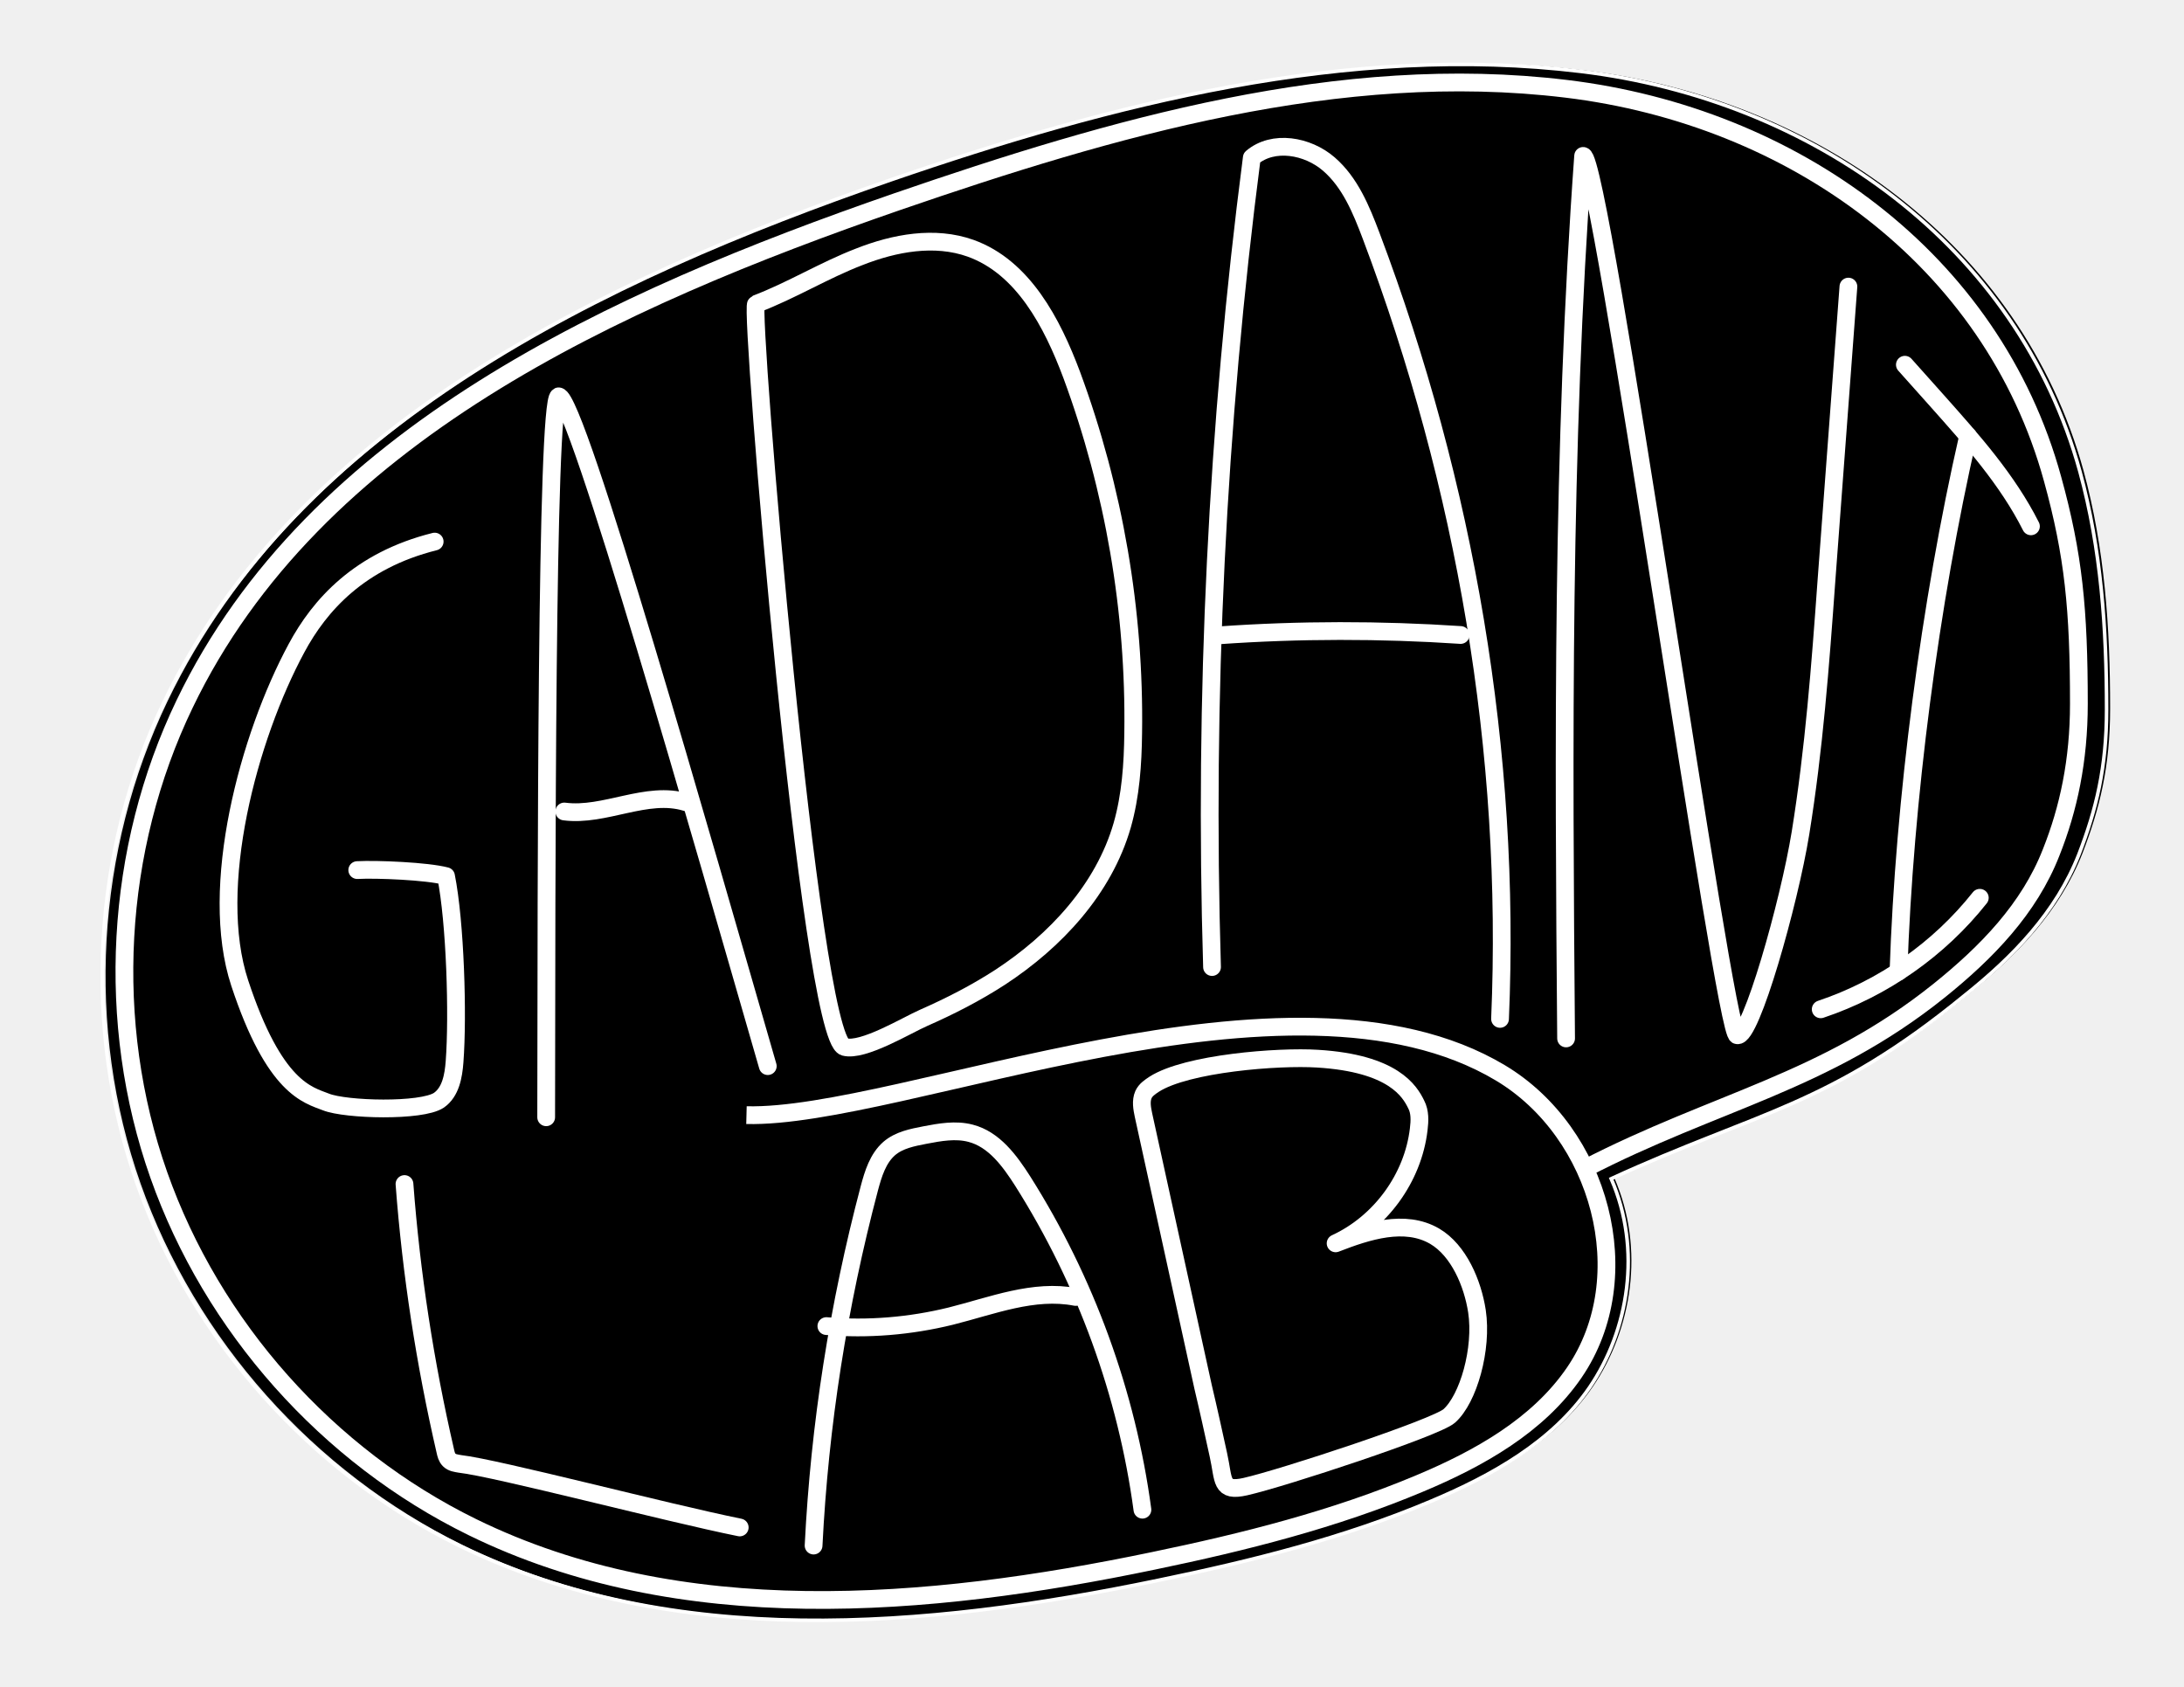
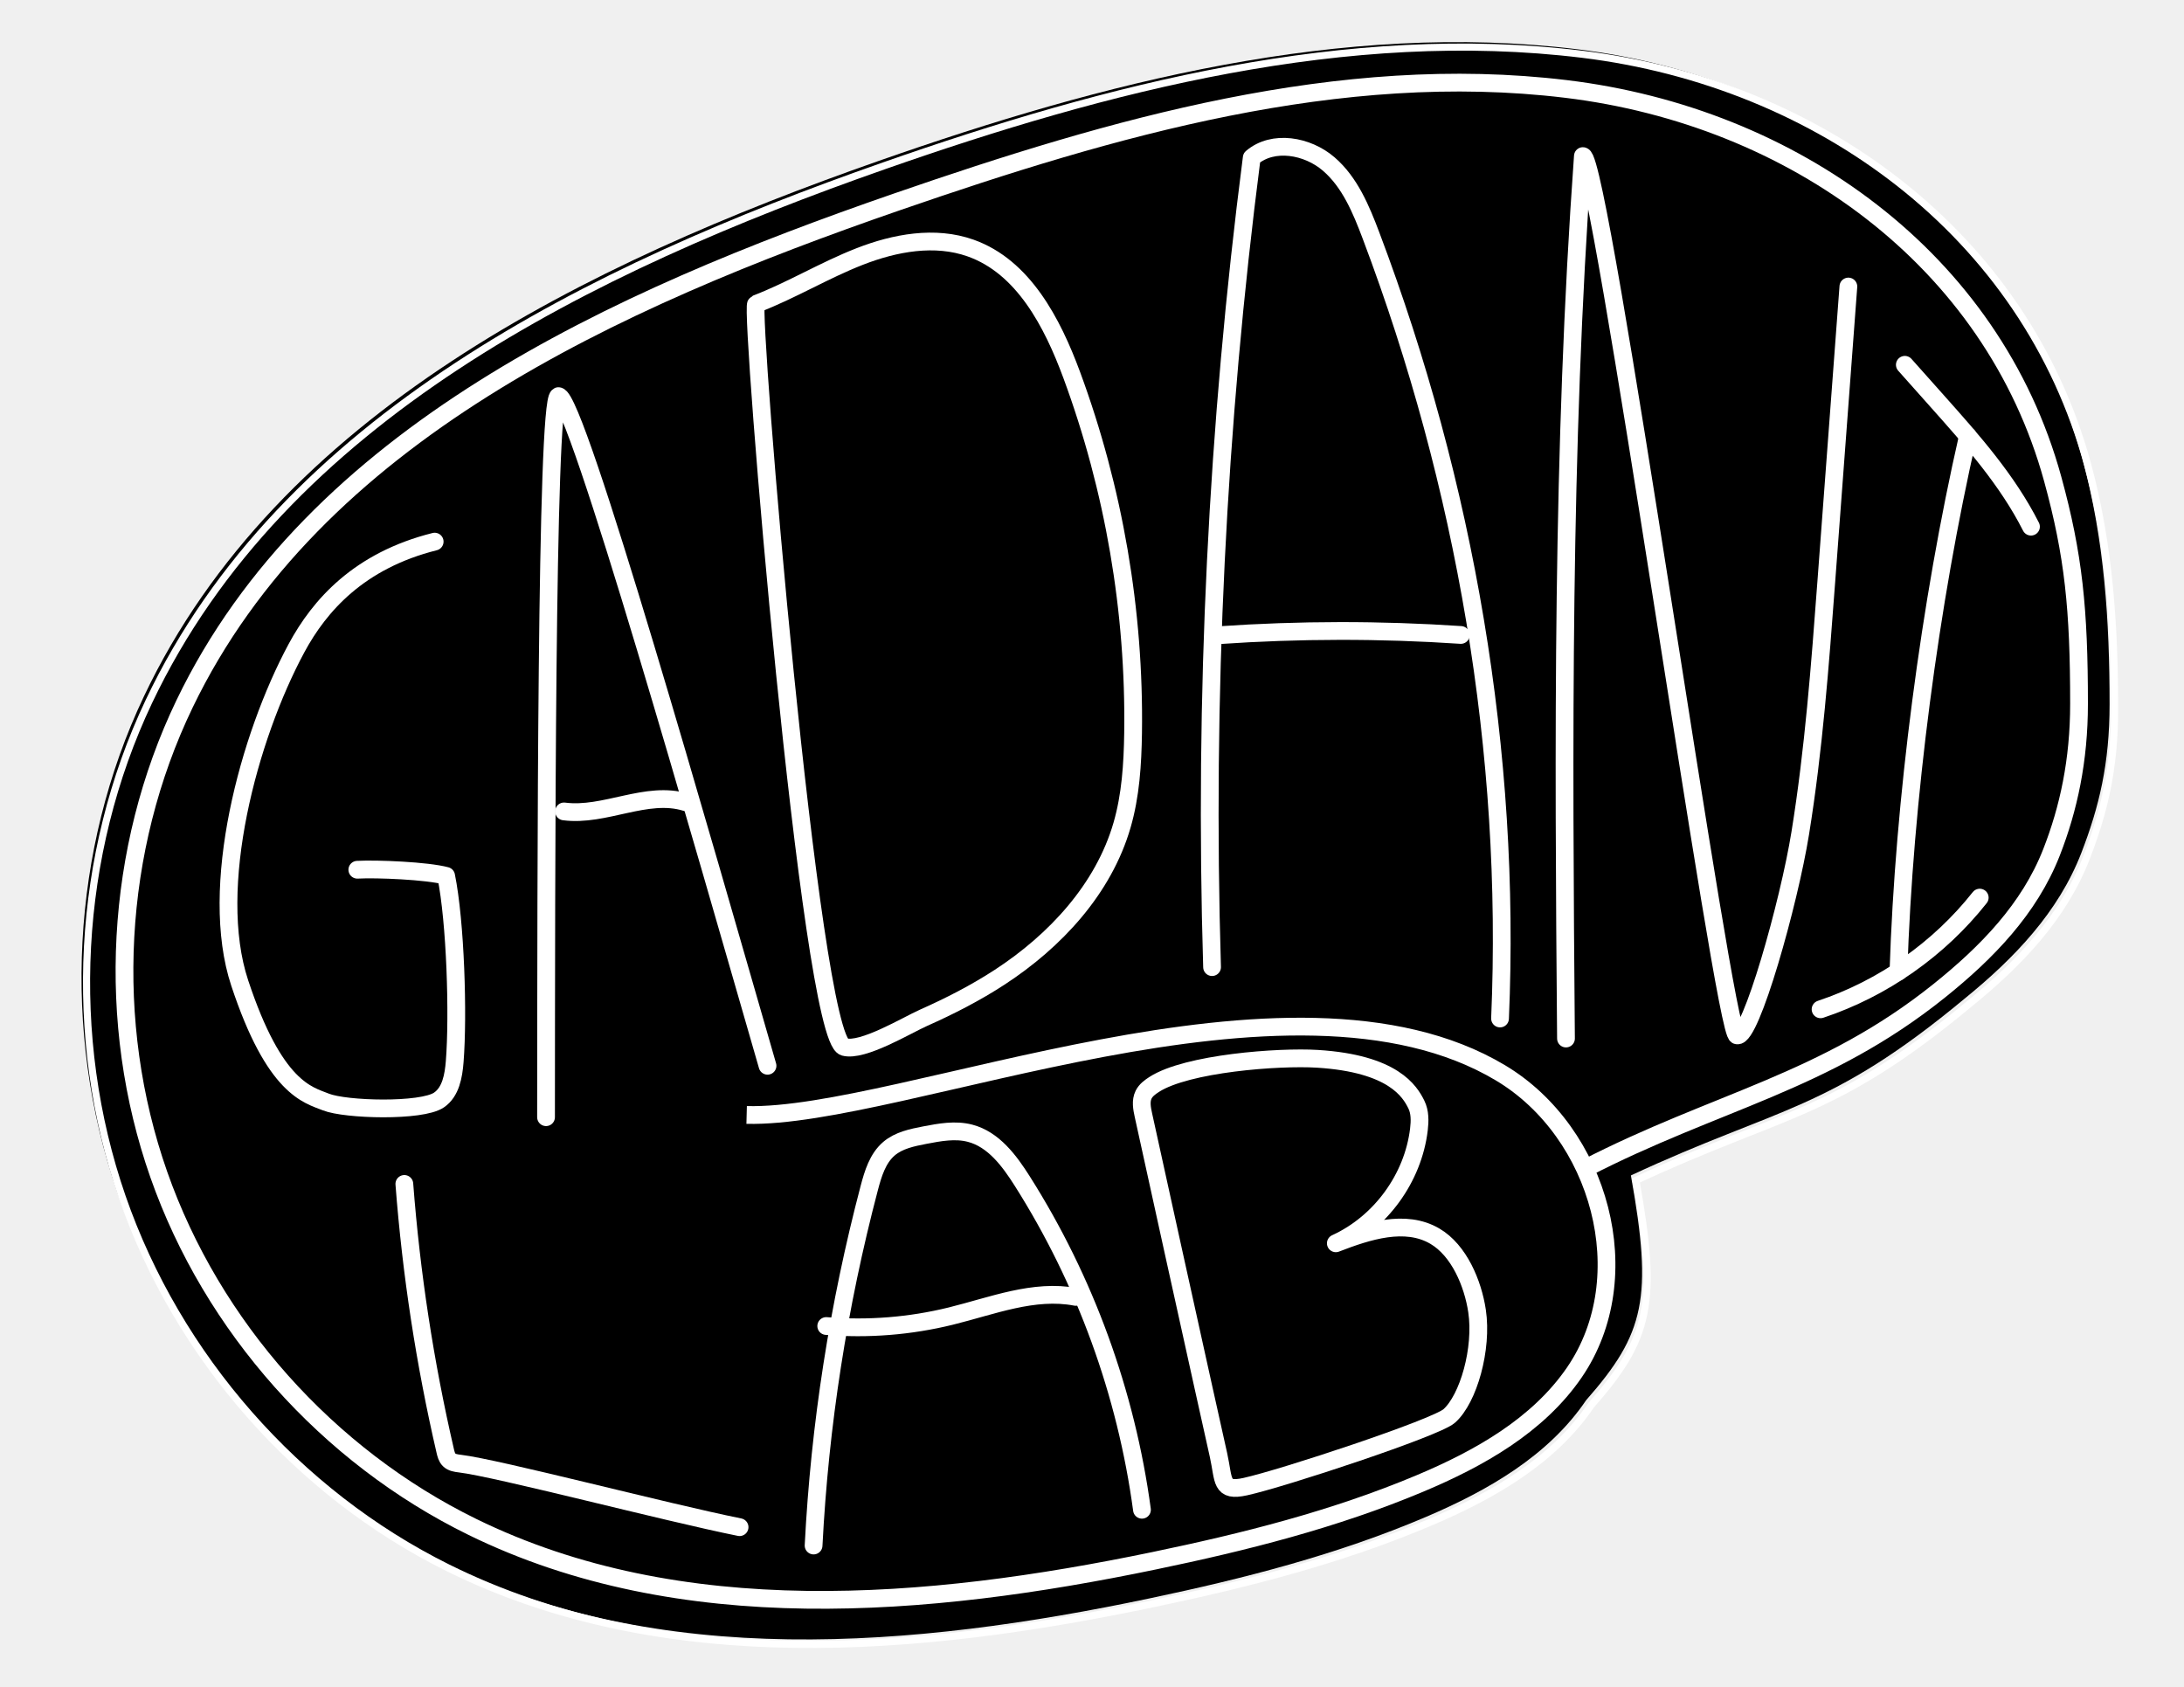
<svg xmlns="http://www.w3.org/2000/svg" version="1.1" id="Layer_1" x="0px" y="0px" viewBox="0 0 615 475" style="enable-background:new 0 0 615 475;" xml:space="preserve">
  <style type="text/css">
	.st0{fill:none;stroke:#FFFFFF;stroke-width:5;stroke-miterlimit:10;}
	.st1{fill:none;stroke:#FFFFFF;stroke-width:5;stroke-linecap:round;stroke-linejoin:round;stroke-miterlimit:10;}
- 	.st2{fill:none;stroke:#FFFFFF;stroke-miterlimit:10;}
+ 	.st2{fill:none;stroke:#FFFFFF;stroke-width:2;stroke-miterlimit:10;}
+ 	.st3{fill:none;stroke:#FFFFFF;stroke-miterlimit:10;}
</style>
-   <path d="M454.6,331.7c8.7,20,4.9,42.7-6.1,58.8c-10.5,15.3-27.5,24.8-44.6,32c-24.6,10.4-50.7,16.9-76.9,22.3  c-65.5,13.6-136.7,19.6-196.8-9.8c-41.8-20.5-75.1-57.8-90.6-101.7S27,239.4,47.2,197.4c37.4-77.7,123-118.8,204.5-147  c62.3-21.5,129-38.5,194.4-30.6S569.2,69,586.7,132.5c6,22,7.5,44.2,7.5,67c0,16.3-2.9,28.1-7.8,40.8c-6.4,16.3-18.6,28.9-32.3,39.8  C516,311.3,496,312.7,454.6,331.7z" />
-   <path class="st0" d="M210.2,314c43.6,1.1,152.9-47.4,212.3-11.9c28.1,16.8,39.3,57.4,20.8,84.4c-10.2,14.9-26.8,24.2-43.5,31.2  c-24,10.1-49.4,16.5-75,21.8C261,452.8,191.6,458.7,133,430c-40.8-20-73.2-56.4-88.3-99.2S32.3,239.1,52,198.2  C88.4,122.5,173.1,84.3,252.6,56.8C313.3,35.9,377.2,17.3,441,25S561,72.9,578,134.9c5.9,21.4,7.4,36.6,7.4,63.3  c0,15.9-2.9,29.5-7.8,41.8c-6.2,15.9-18.2,28.2-31.5,38.9c-32.4,26-63,31.1-99.9,50.2" />
-   <path class="st1" d="M122.4,152.5c-21.2,5.3-32.4,17.9-38.9,30c-13.5,25-24.9,67.3-16,94.3c9.8,29.7,19.2,31.5,24.3,33.5  c5.5,2.2,26.9,2.8,31.8-0.5c3.3-2.3,4.1-6.8,4.4-10.8c1-13.2,0.2-39.3-2.4-52.3c-5.3-1.4-19.5-2-25-1.7" />
-   <path class="st1" d="M153.8,314.6c0.1-67.7,0-201.4,3.5-203c5,0,40.6,125.3,58.9,188.6" />
-   <path class="st1" d="M212.9,85.6c10-3.8,19.2-9.5,29.1-13.3c9.9-3.9,21.2-6,31.3-2.4c14.8,5.3,23,21,28.5,35.7  c11.9,32.2,17.8,66.5,17.3,100.8c-0.1,8.8-0.7,17.6-3.1,26c-5.2,18-18.8,32.6-34.4,42.8c-6.8,4.4-14,8.1-21.5,11.4  c-4.8,2.1-17.1,9.6-22.3,8.2C228.1,292.2,211,86.3,212.9,85.6z" />
-   <path class="st1" d="M341.3,272.3c-2.3-76.1,1.4-152.4,11.2-227.9c6-5.1,15.7-3.4,21.7,1.8s9.1,12.8,11.9,20.2  c26.5,70.2,39.5,145.5,36.3,220.5" />
-   <path class="st1" d="M441,292.4c-0.7-82.9-1.2-165.8,4.8-248.5c5,0,39.8,248.5,43.4,247.6c3.8,0.9,14.6-37.2,17.8-56.9  c3.8-23.5,5.6-47.2,7.3-70.9c2.1-27.7,4.1-55.3,6.2-83" />
-   <path class="st1" d="M536.4,102.7c3.1,3.4,6.1,6.9,9.2,10.3c9.8,11,19.7,22.1,26.3,35.2" />
-   <path class="st1" d="M512.7,284.2c17.6-5.9,33.3-16.9,44.8-31.4" />
-   <path class="st1" d="M554.2,122.8c-10.7,46.8-18,102.8-19.6,150.8" />
-   <path class="st1" d="M193.2,225.9c-11.1-3.4-22.9,4.1-34.3,2.6" />
-   <path class="st1" d="M343.2,178.9c22.7-1.6,45.5-1.6,68.1-0.1" />
-   <path class="st1" d="M113.9,333.4c1.9,25.3,5.8,50.5,11.5,75.2c0.2,0.9,0.4,1.8,1.1,2.5c0.8,0.8,1.9,0.9,3,1.1  c10.5,1.2,58,13.7,78.8,17.9" />
-   <path class="st1" d="M229.1,435.2c1.7-34,7-67.7,15.7-100.6c1.1-4.1,2.4-8.4,5.6-11.2c2.8-2.4,6.5-3.1,10.1-3.8  c4.2-0.8,8.6-1.6,12.8-0.5c6.6,1.7,11,7.7,14.7,13.5c17.7,28,29.3,59.8,33.7,92.5" />
-   <path class="st1" d="M322,314c-0.4-1.9-0.8-4,0-5.8c0.6-1.3,1.8-2.1,3-2.9c9.2-5.9,35-7.9,46-7.2c21.4,1.3,26,9.2,27.8,12.9  c1.1,2.1,1,4.6,0.7,7c-1.6,13.7-10.8,26.3-23.4,32.1c9-3.5,19.5-6.9,27.9-2c6.8,4,10.7,13.3,11.9,21.1c1.6,10.6-2.4,24.7-7.8,29.5  c-3.7,3.3-46.8,17.5-57.4,19.9c-7.1,1.6-6-1.7-7.6-8.9c-1.4-6.4-2.8-12.8-4.3-19.1C333.2,365.1,327.6,339.5,322,314z" />
-   <path class="st1" d="M232.7,373.4c11.7,1,23.6,0,35-2.8c11.6-2.9,23.4-7.7,35.2-5.4" />
-   <path class="st2" d="M453.7,331.9c8.7,20,4.9,42.7-6.1,58.8c-10.5,15.3-27.5,24.8-44.6,32c-24.6,10.4-50.7,16.9-76.9,22.3  c-65.5,13.6-136.7,19.6-196.8-9.8c-41.8-20.5-75.1-57.8-90.6-101.7S26,239.6,46.2,197.7c37.4-77.7,123-118.8,204.5-147  c62.3-21.5,129-38.5,194.4-30.6s123.1,49.1,140.6,112.7c6,22,7.5,44.2,7.5,67c0,16.3-2.9,28.1-7.8,40.8  c-6.4,16.3-18.6,28.9-32.3,39.8C515,311.6,495.1,312.9,453.7,331.9z" />
-   <path class="st2" d="M426.2,304.2" />
+   <path d="M459.248,330.978c6.192,34.538,3.933,44.495-12.599,63.287  c-10.627,15.703-27.792,25.49-45.103,32.868  c-24.938,10.63-51.309,17.365-77.794,22.933  c-66.305,13.955-138.308,20.154-199.124-10.051  c-42.311-21.017-76.019-59.316-91.638-104.403s-12.921-96.415,7.514-139.481  C78.332,116.409,165.027,74.19,247.491,45.29  c63.036-22.091,130.519-39.525,196.731-31.41s124.609,50.412,142.252,115.632  c6.102,22.564,7.57,45.37,7.57,68.776c0,16.744-2.92,28.838-7.943,41.847  c-6.455,16.723-18.867,29.647-32.67,40.888  C514.942,313.036,501.157,311.467,459.248,330.978z" />
+   <path class="st0" d="M210.25,313.95c43.55,1.13,152.86-47.36,212.27-11.86  c28.08,16.78,39.3,57.42,20.79,84.39  c-10.24,14.92-26.78,24.22-43.46,31.23c-24.03,10.1-49.44,16.5-74.96,21.79  c-63.89,13.26-133.27,19.15-191.87-9.55  c-40.77-19.97-73.25-56.36-88.3-99.2s-12.45-91.61,7.24-132.53  c36.45-75.75,121.14-113.91,200.6-141.37  c60.74-20.99,124.61-39.51,188.41-31.8S561.04,72.95,578.04,134.92  c5.88,21.44,7.402,36.617,7.402,63.27c0,15.91-2.922,29.48-7.762,41.84  C571.46,255.92,559.5,268.2,546.2,278.88  c-32.4,26.03-62.95,31.11-99.88,50.17" />
+   <path class="st1" d="M122.4,152.51C101.16,157.83,89.99,170.44,83.5,182.49  c-13.47,25.01-24.93,67.34-16,94.3c9.84,29.74,19.21,31.49,24.26,33.51  c5.52,2.21,26.92,2.79,31.84-0.55c3.34-2.27,4.12-6.79,4.44-10.82  c1.04-13.19,0.23-39.34-2.41-52.3c-5.35-1.44-19.48-2.03-25.01-1.73" />
+   <path class="st1" d="M153.76,314.58c0.06-67.69,0-201.44,3.49-203.04  c5.01,0,40.59,125.29,58.88,188.56" />
+   <path class="st1" d="M212.91,85.59c9.98-3.83,19.18-9.46,29.14-13.35  c9.95-3.89,21.21-5.97,31.28-2.39c14.84,5.27,23,20.97,28.46,35.74  c11.88,32.16,17.77,66.53,17.28,100.81c-0.13,8.75-0.68,17.58-3.12,25.98  c-5.22,17.96-18.78,32.57-34.44,42.78  c-6.8,4.43-14.04,8.14-21.45,11.43c-4.76,2.12-17.15,9.64-22.32,8.22  C228.14,292.2,211.04,86.31,212.91,85.59z" />
+   <path class="st1" d="M341.31,272.32C339,196.22,342.73,119.93,352.48,44.41  c6-5.13,15.69-3.39,21.67,1.76s9.13,12.78,11.92,20.17  c26.49,70.15,39.55,145.54,36.33,220.45" />
+   <path class="st1" d="M440.97,292.43c-0.7-82.86-1.19-165.83,4.76-248.48  c5.01,0,39.8,248.48,43.43,247.59c3.82,0.88,14.6-37.21,17.78-56.95  c3.79-23.46,5.57-47.2,7.34-70.9c2.07-27.67,4.14-55.34,6.21-83.01" />
+   <path class="st1" d="M536.39,102.72c3.07,3.45,6.14,6.9,9.22,10.35  c9.78,10.97,19.66,22.11,26.3,35.23" />
+   <path class="st1" d="M512.66,284.2C530.22,278.34,546,267.27,557.48,252.75" />
+   <path class="st1" d="M554.15,122.8c-10.69,46.84-18.02,102.76-19.56,150.78" />
+   <path class="st1" d="M193.16,225.91c-11.07-3.43-22.85,4.08-34.34,2.57" />
+   <path class="st1" d="M343.21,178.86c22.68-1.56,45.47-1.59,68.15-0.07" />
+   <path class="st1" d="M113.86,333.37c1.94,25.31,5.79,50.48,11.52,75.21  c0.21,0.89,0.44,1.83,1.09,2.48c0.77,0.77,1.94,0.93,3.02,1.06  c10.52,1.25,57.99,13.72,78.77,17.9" />
+   <path class="st1" d="M229.1,435.19c1.74-33.95,7-67.72,15.66-100.6  c1.08-4.09,2.37-8.42,5.59-11.16c2.77-2.35,6.51-3.11,10.07-3.8  c4.22-0.81,8.6-1.62,12.75-0.53c6.59,1.72,11.05,7.72,14.69,13.47  c17.71,27.95,29.29,59.76,33.71,92.55" />
+   <path class="st1" d="M321.98,314.01c-0.42-1.92-0.82-4.01,0.05-5.77  c0.62-1.26,1.81-2.13,2.99-2.89c9.22-5.94,35.02-7.89,45.97-7.21  c21.42,1.33,26.04,9.23,27.84,12.86c1.06,2.14,1.01,4.65,0.73,7.02  c-1.64,13.73-10.82,26.32-23.4,32.07c9.01-3.49,19.55-6.9,27.89-2.01  c6.8,3.98,10.72,13.3,11.88,21.09c1.58,10.57-2.41,24.72-7.84,29.54  c-3.74,3.33-46.75,17.54-57.4,19.89c-7.07,1.56-5.97-1.66-7.57-8.89  c-1.41-6.38-2.84-12.76-4.26-19.14  C333.21,365.07,327.58,339.54,321.98,314.01z" />
+   <path class="st1" d="M232.66,373.38c11.73,0.97,23.62,0.02,35.05-2.79  c11.64-2.86,23.44-7.67,35.21-5.41" />
+   <path class="st2" d="M460.662,332.386c6.192,34.538,3.933,44.495-12.598,63.287  c-10.627,15.702-27.792,25.49-45.103,32.868  c-24.939,10.63-51.309,17.365-77.794,22.933  c-66.305,13.955-138.308,20.154-199.124-10.051  c-42.311-21.017-76.019-59.316-91.638-104.403s-12.921-96.415,7.514-139.481  C79.746,117.817,166.44,75.598,248.904,46.698  C311.94,24.607,379.423,7.173,445.635,15.287s124.609,50.412,142.252,115.632  c6.102,22.564,7.57,45.37,7.57,68.776c0,16.744-2.92,28.838-7.943,41.847  c-6.455,16.723-18.867,29.647-32.67,40.887  C516.355,314.444,502.57,312.875,460.662,332.386z" />
+   <path class="st3" d="M426.239,304.19" />
</svg>
